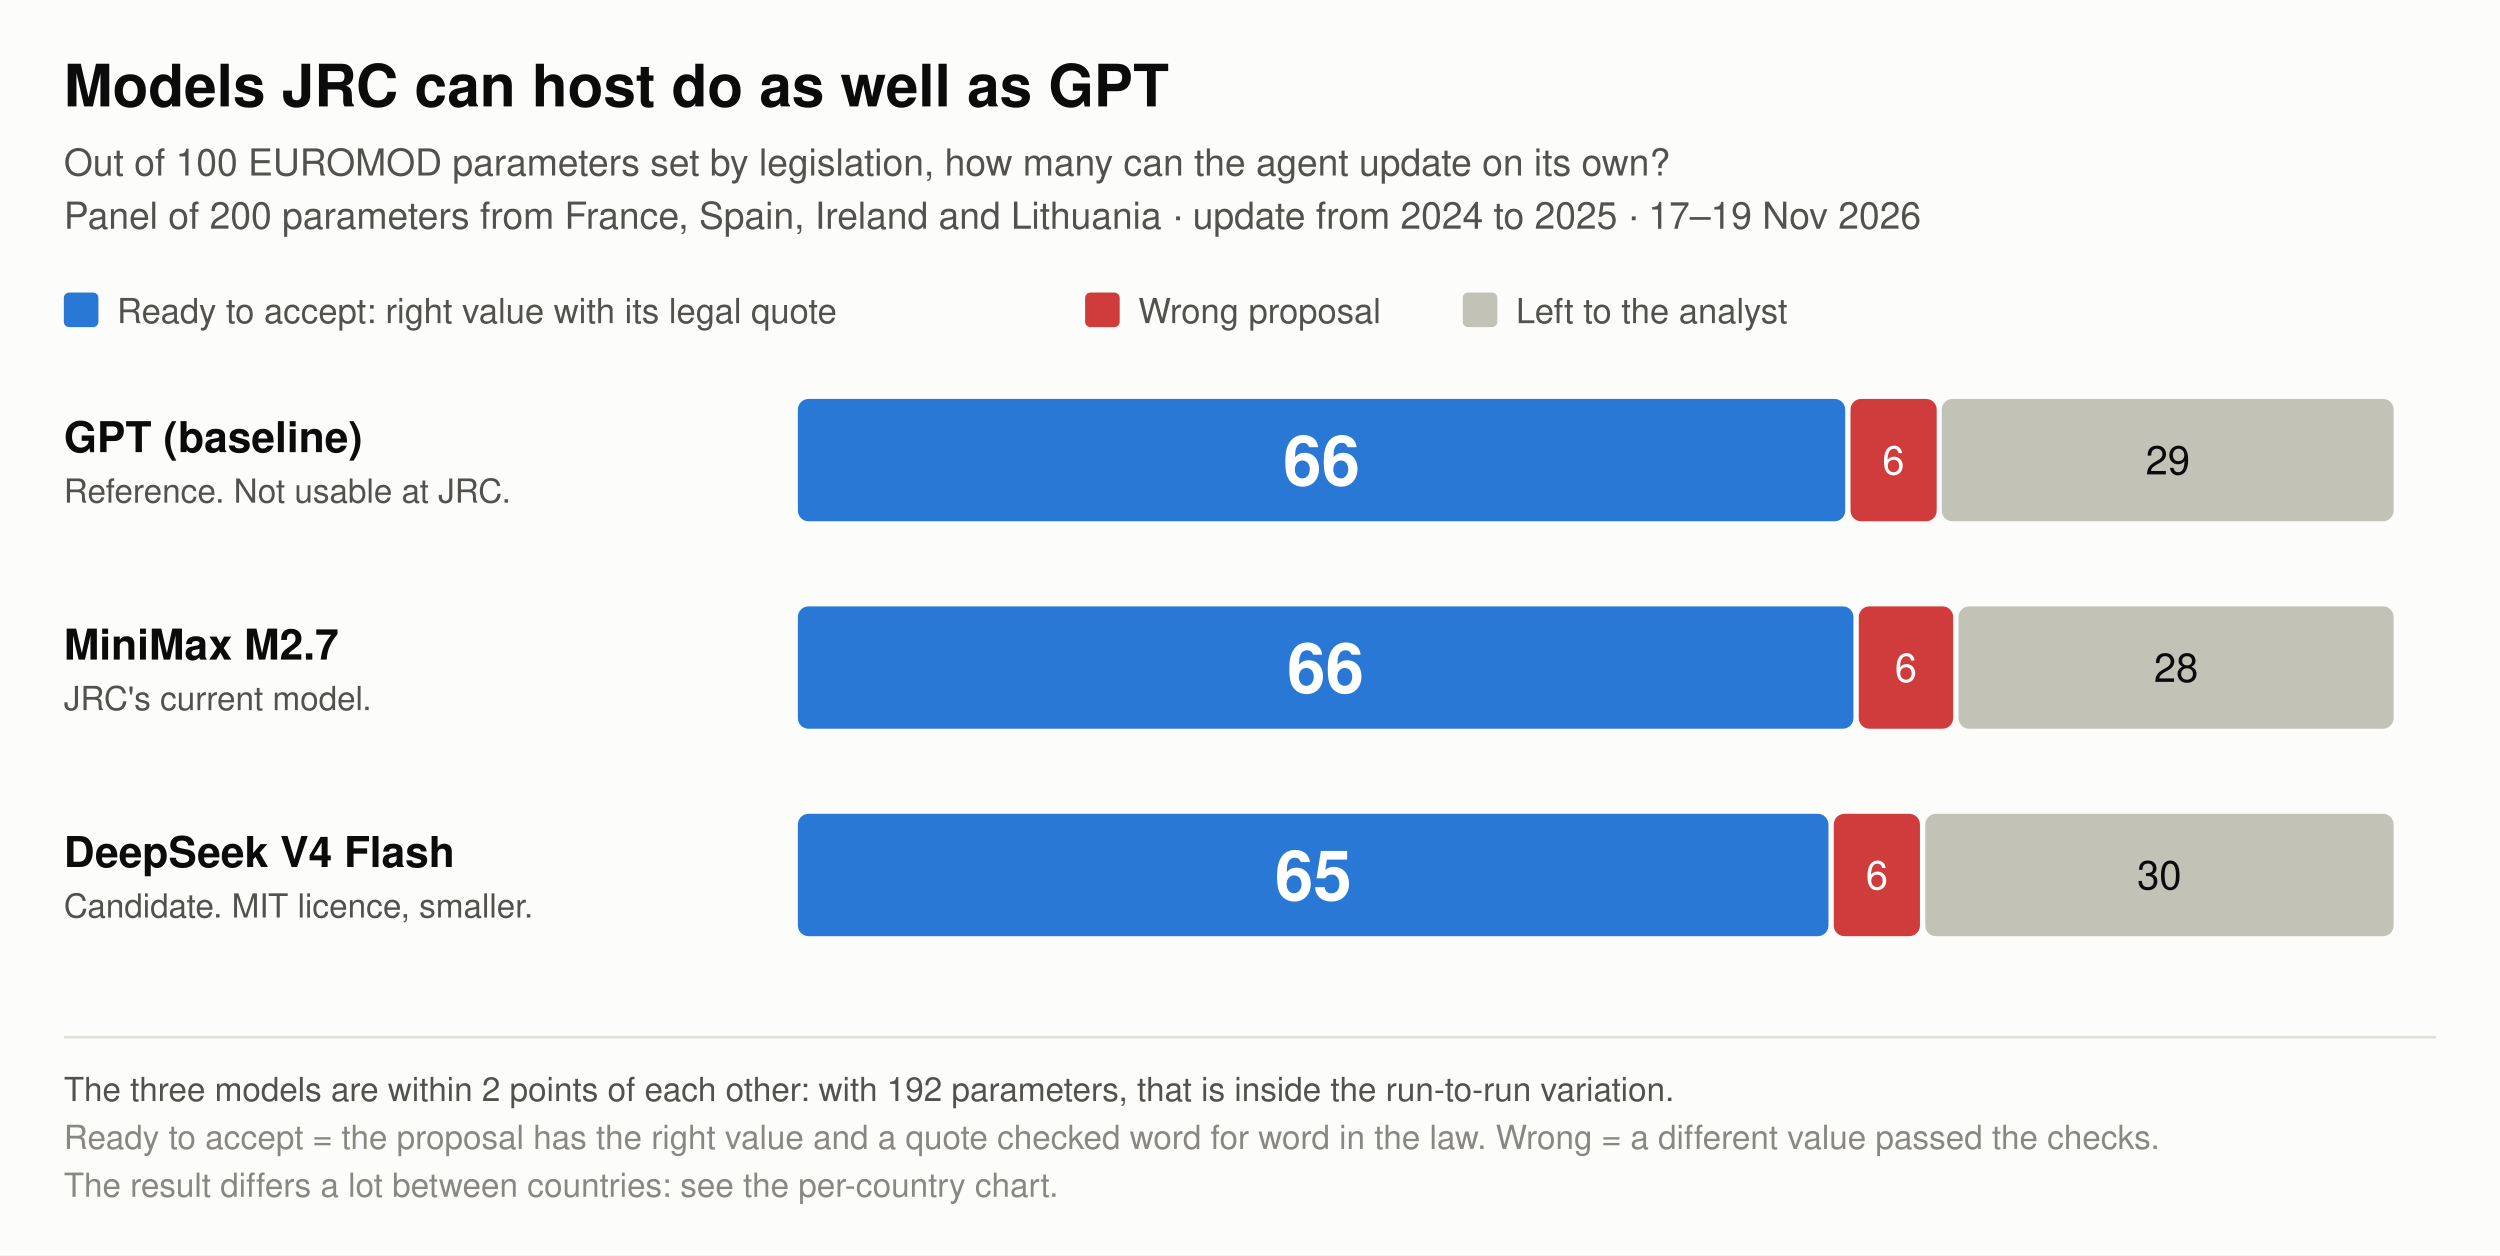
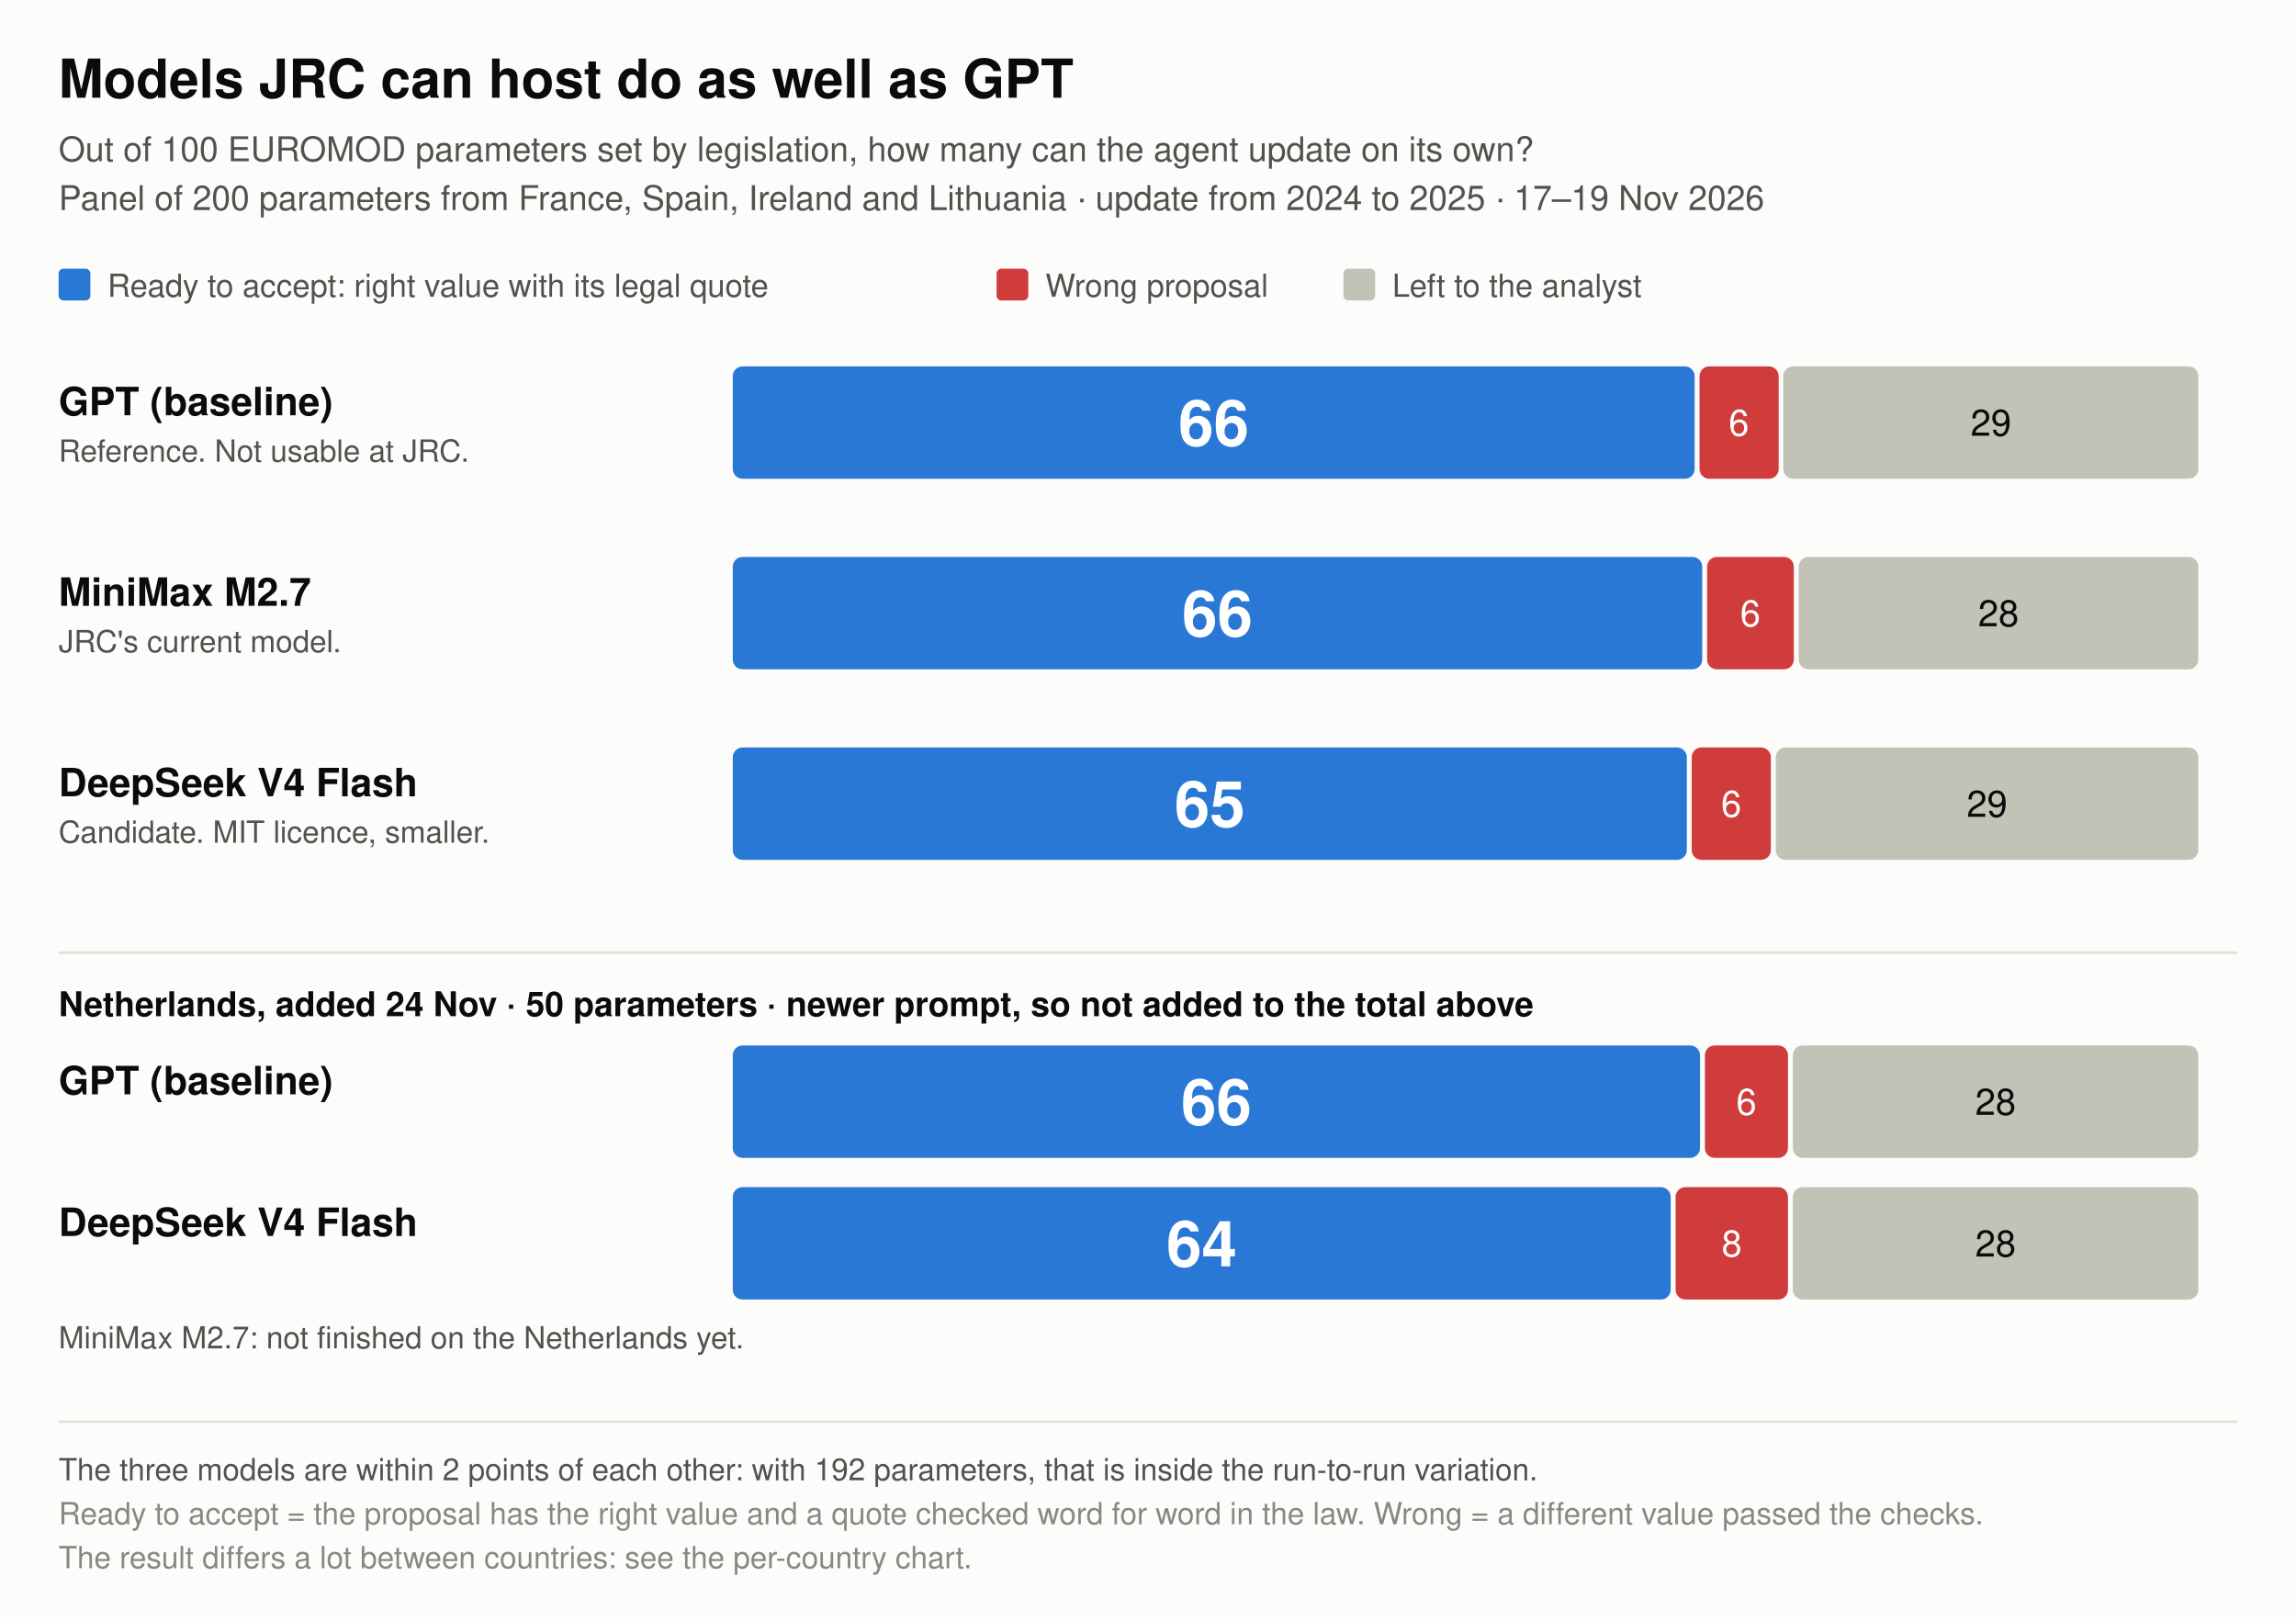
- <svg xmlns="http://www.w3.org/2000/svg" viewBox="0 0 940 472" width="940" height="472" font-family="system-ui, -apple-system, 'Segoe UI', Helvetica, Arial, sans-serif" role="img" aria-labelledby="t d">
-   <rect width="940" height="472" fill="#fcfcfb" />
+ <svg xmlns="http://www.w3.org/2000/svg" viewBox="0 0 940 664" width="940" height="664" font-family="system-ui, -apple-system, 'Segoe UI', Helvetica, Arial, sans-serif" role="img" aria-labelledby="t d">
+   <rect width="940" height="664" fill="#fcfcfb" />
  <text x="24" y="40" font-size="22" font-weight="600" fill="#0b0b0b">Models JRC can host do as well as GPT</text>
  <text x="24" y="66" font-size="14" fill="#52514e">Out of 100 EUROMOD parameters set by legislation, how many can the agent update on its own?</text>
  <text x="24" y="86" font-size="14" fill="#52514e">Panel of 200 parameters from France, Spain, Ireland and Lithuania · update from 2024 to 2025 · 17–19 Nov 2026</text>
  <rect x="24" y="110" width="13" height="13" rx="2" fill="#2a78d6" />
  <text x="44" y="121.5" font-size="13" fill="#52514e">Ready to accept: right value with its legal quote</text>
  <rect x="408" y="110" width="13" height="13" rx="2" fill="#d03b3b" />
  <text x="428" y="121.5" font-size="13" fill="#52514e">Wrong proposal</text>
  <rect x="550" y="110" width="13" height="13" rx="2" fill="#c3c2b7" />
  <text x="570" y="121.5" font-size="13" fill="#52514e">Left to the analyst</text>
  <text x="24" y="170" font-size="16" font-weight="600" fill="#0b0b0b">GPT (baseline)</text>
  <text x="24" y="189" font-size="12.5" fill="#52514e">Reference. Not usable at JRC.</text>
  <rect x="300.0" y="150" width="393.8" height="46" rx="4" fill="#2a78d6" />
  <text x="496.9" y="182.4" font-size="26" font-weight="700" fill="#ffffff" text-anchor="middle">66</text>
  <rect x="695.8" y="150" width="32.4" height="46" rx="4" fill="#d03b3b" />
  <text x="711.9" y="178.4" font-size="15" font-weight="400" fill="#ffffff" text-anchor="middle">6</text>
  <rect x="730.1" y="150" width="169.9" height="46" rx="4" fill="#c3c2b7" />
  <text x="815.1" y="178.4" font-size="15" font-weight="400" fill="#0b0b0b" text-anchor="middle">29</text>
  <text x="24" y="248" font-size="16" font-weight="600" fill="#0b0b0b">MiniMax M2.7</text>
  <text x="24" y="267" font-size="12.5" fill="#52514e">JRC's current model.</text>
  <rect x="300.0" y="228" width="396.9" height="46" rx="4" fill="#2a78d6" />
  <text x="498.4" y="260.4" font-size="26" font-weight="700" fill="#ffffff" text-anchor="middle">66</text>
  <rect x="698.9" y="228" width="35.5" height="46" rx="4" fill="#d03b3b" />
  <text x="716.6" y="256.4" font-size="15" font-weight="400" fill="#ffffff" text-anchor="middle">6</text>
  <rect x="736.4" y="228" width="163.6" height="46" rx="4" fill="#c3c2b7" />
  <text x="818.2" y="256.4" font-size="15" font-weight="400" fill="#0b0b0b" text-anchor="middle">28</text>
  <text x="24" y="326" font-size="16" font-weight="600" fill="#0b0b0b">DeepSeek V4 Flash</text>
  <text x="24" y="345" font-size="12.5" fill="#52514e">Candidate. MIT licence, smaller.</text>
-   <rect x="300.0" y="306" width="387.5" height="46" rx="4" fill="#2a78d6" />
-   <text x="493.8" y="338.4" font-size="26" font-weight="700" fill="#ffffff" text-anchor="middle">65</text>
-   <rect x="689.5" y="306" width="32.4" height="46" rx="4" fill="#d03b3b" />
-   <text x="705.7" y="334.4" font-size="15" font-weight="400" fill="#ffffff" text-anchor="middle">6</text>
-   <rect x="723.9" y="306" width="176.1" height="46" rx="4" fill="#c3c2b7" />
-   <text x="811.9" y="334.4" font-size="15" font-weight="400" fill="#0b0b0b" text-anchor="middle">30</text>
+   <rect x="300.0" y="306" width="390.6" height="46" rx="4" fill="#2a78d6" />
+   <text x="495.3" y="338.4" font-size="26" font-weight="700" fill="#ffffff" text-anchor="middle">65</text>
+   <rect x="692.6" y="306" width="32.4" height="46" rx="4" fill="#d03b3b" />
+   <text x="708.8" y="334.4" font-size="15" font-weight="400" fill="#ffffff" text-anchor="middle">6</text>
+   <rect x="727.0" y="306" width="173.0" height="46" rx="4" fill="#c3c2b7" />
+   <text x="813.5" y="334.4" font-size="15" font-weight="400" fill="#0b0b0b" text-anchor="middle">29</text>
  <line x1="24" y1="390" x2="916" y2="390" stroke="#e1e0d9" />
-   <text x="24" y="414" font-size="12.5" fill="#52514e">The three models are within 2 points of each other: with 192 parameters, that is inside the run-to-run variation.</text>
-   <text x="24" y="432" font-size="12.5" fill="#898781">Ready to accept = the proposal has the right value and a quote checked word for word in the law. Wrong = a different value passed the checks.</text>
-   <text x="24" y="450" font-size="12.5" fill="#898781">The result differs a lot between countries: see the per-country chart.</text>
+   <text x="24" y="416" font-size="14" font-weight="600" fill="#0b0b0b">Netherlands, added 24 Nov · 50 parameters · newer prompt, so not added to the total above</text>
+   <text x="24" y="448" font-size="16" font-weight="600" fill="#0b0b0b">GPT (baseline)</text>
+   <rect x="300.0" y="428" width="396.0" height="46" rx="4" fill="#2a78d6" />
+   <text x="498.0" y="460.4" font-size="26" font-weight="700" fill="#ffffff" text-anchor="middle">66</text>
+   <rect x="698.0" y="428" width="34.0" height="46" rx="4" fill="#d03b3b" />
+   <text x="715.0" y="456.4" font-size="15" font-weight="400" fill="#ffffff" text-anchor="middle">6</text>
+   <rect x="734.0" y="428" width="166.0" height="46" rx="4" fill="#c3c2b7" />
+   <text x="817.0" y="456.4" font-size="15" font-weight="400" fill="#0b0b0b" text-anchor="middle">28</text>
+   <text x="24" y="506" font-size="16" font-weight="600" fill="#0b0b0b">DeepSeek V4 Flash</text>
+   <rect x="300.0" y="486" width="384.0" height="46" rx="4" fill="#2a78d6" />
+   <text x="492.0" y="518.4" font-size="26" font-weight="700" fill="#ffffff" text-anchor="middle">64</text>
+   <rect x="686.0" y="486" width="46.0" height="46" rx="4" fill="#d03b3b" />
+   <text x="709.0" y="514.4" font-size="15" font-weight="400" fill="#ffffff" text-anchor="middle">8</text>
+   <rect x="734.0" y="486" width="166.0" height="46" rx="4" fill="#c3c2b7" />
+   <text x="817.0" y="514.4" font-size="15" font-weight="400" fill="#0b0b0b" text-anchor="middle">28</text>
+   <text x="24" y="552" font-size="12.5" fill="#52514e">MiniMax M2.7: not finished on the Netherlands yet.</text>
+   <line x1="24" y1="582" x2="916" y2="582" stroke="#e1e0d9" />
+   <text x="24" y="606" font-size="12.5" fill="#52514e">The three models are within 2 points of each other: with 192 parameters, that is inside the run-to-run variation.</text>
+   <text x="24" y="624" font-size="12.5" fill="#898781">Ready to accept = the proposal has the right value and a quote checked word for word in the law. Wrong = a different value passed the checks.</text>
+   <text x="24" y="642" font-size="12.5" fill="#898781">The result differs a lot between countries: see the per-country chart.</text>
</svg>
